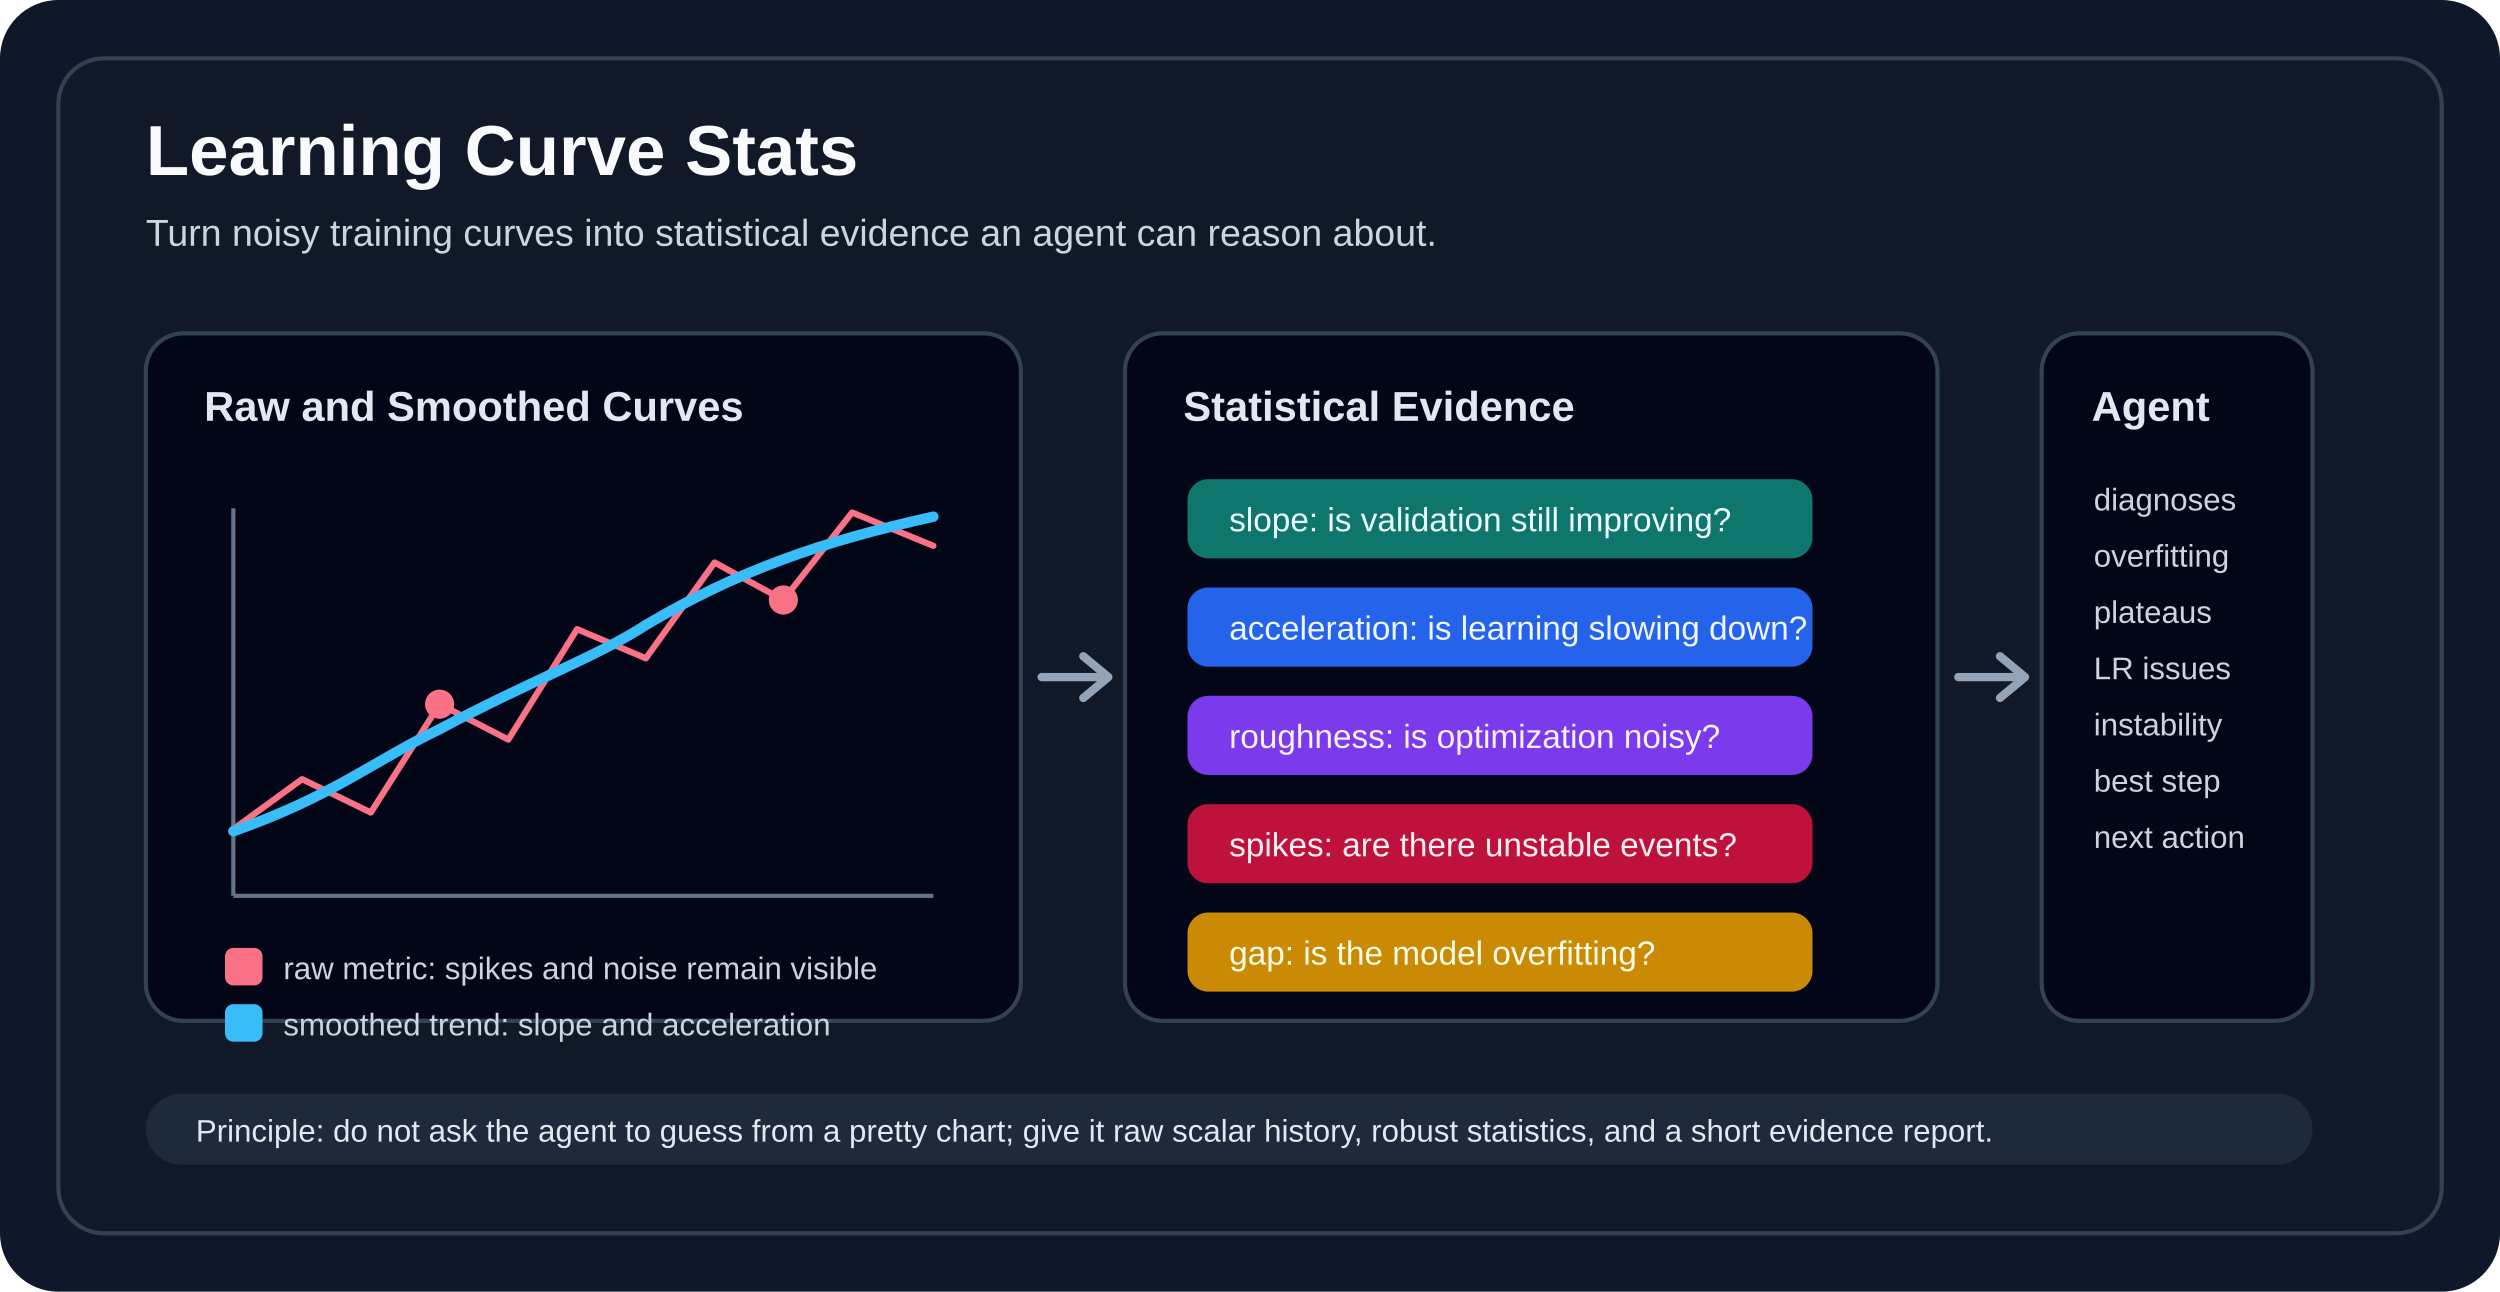
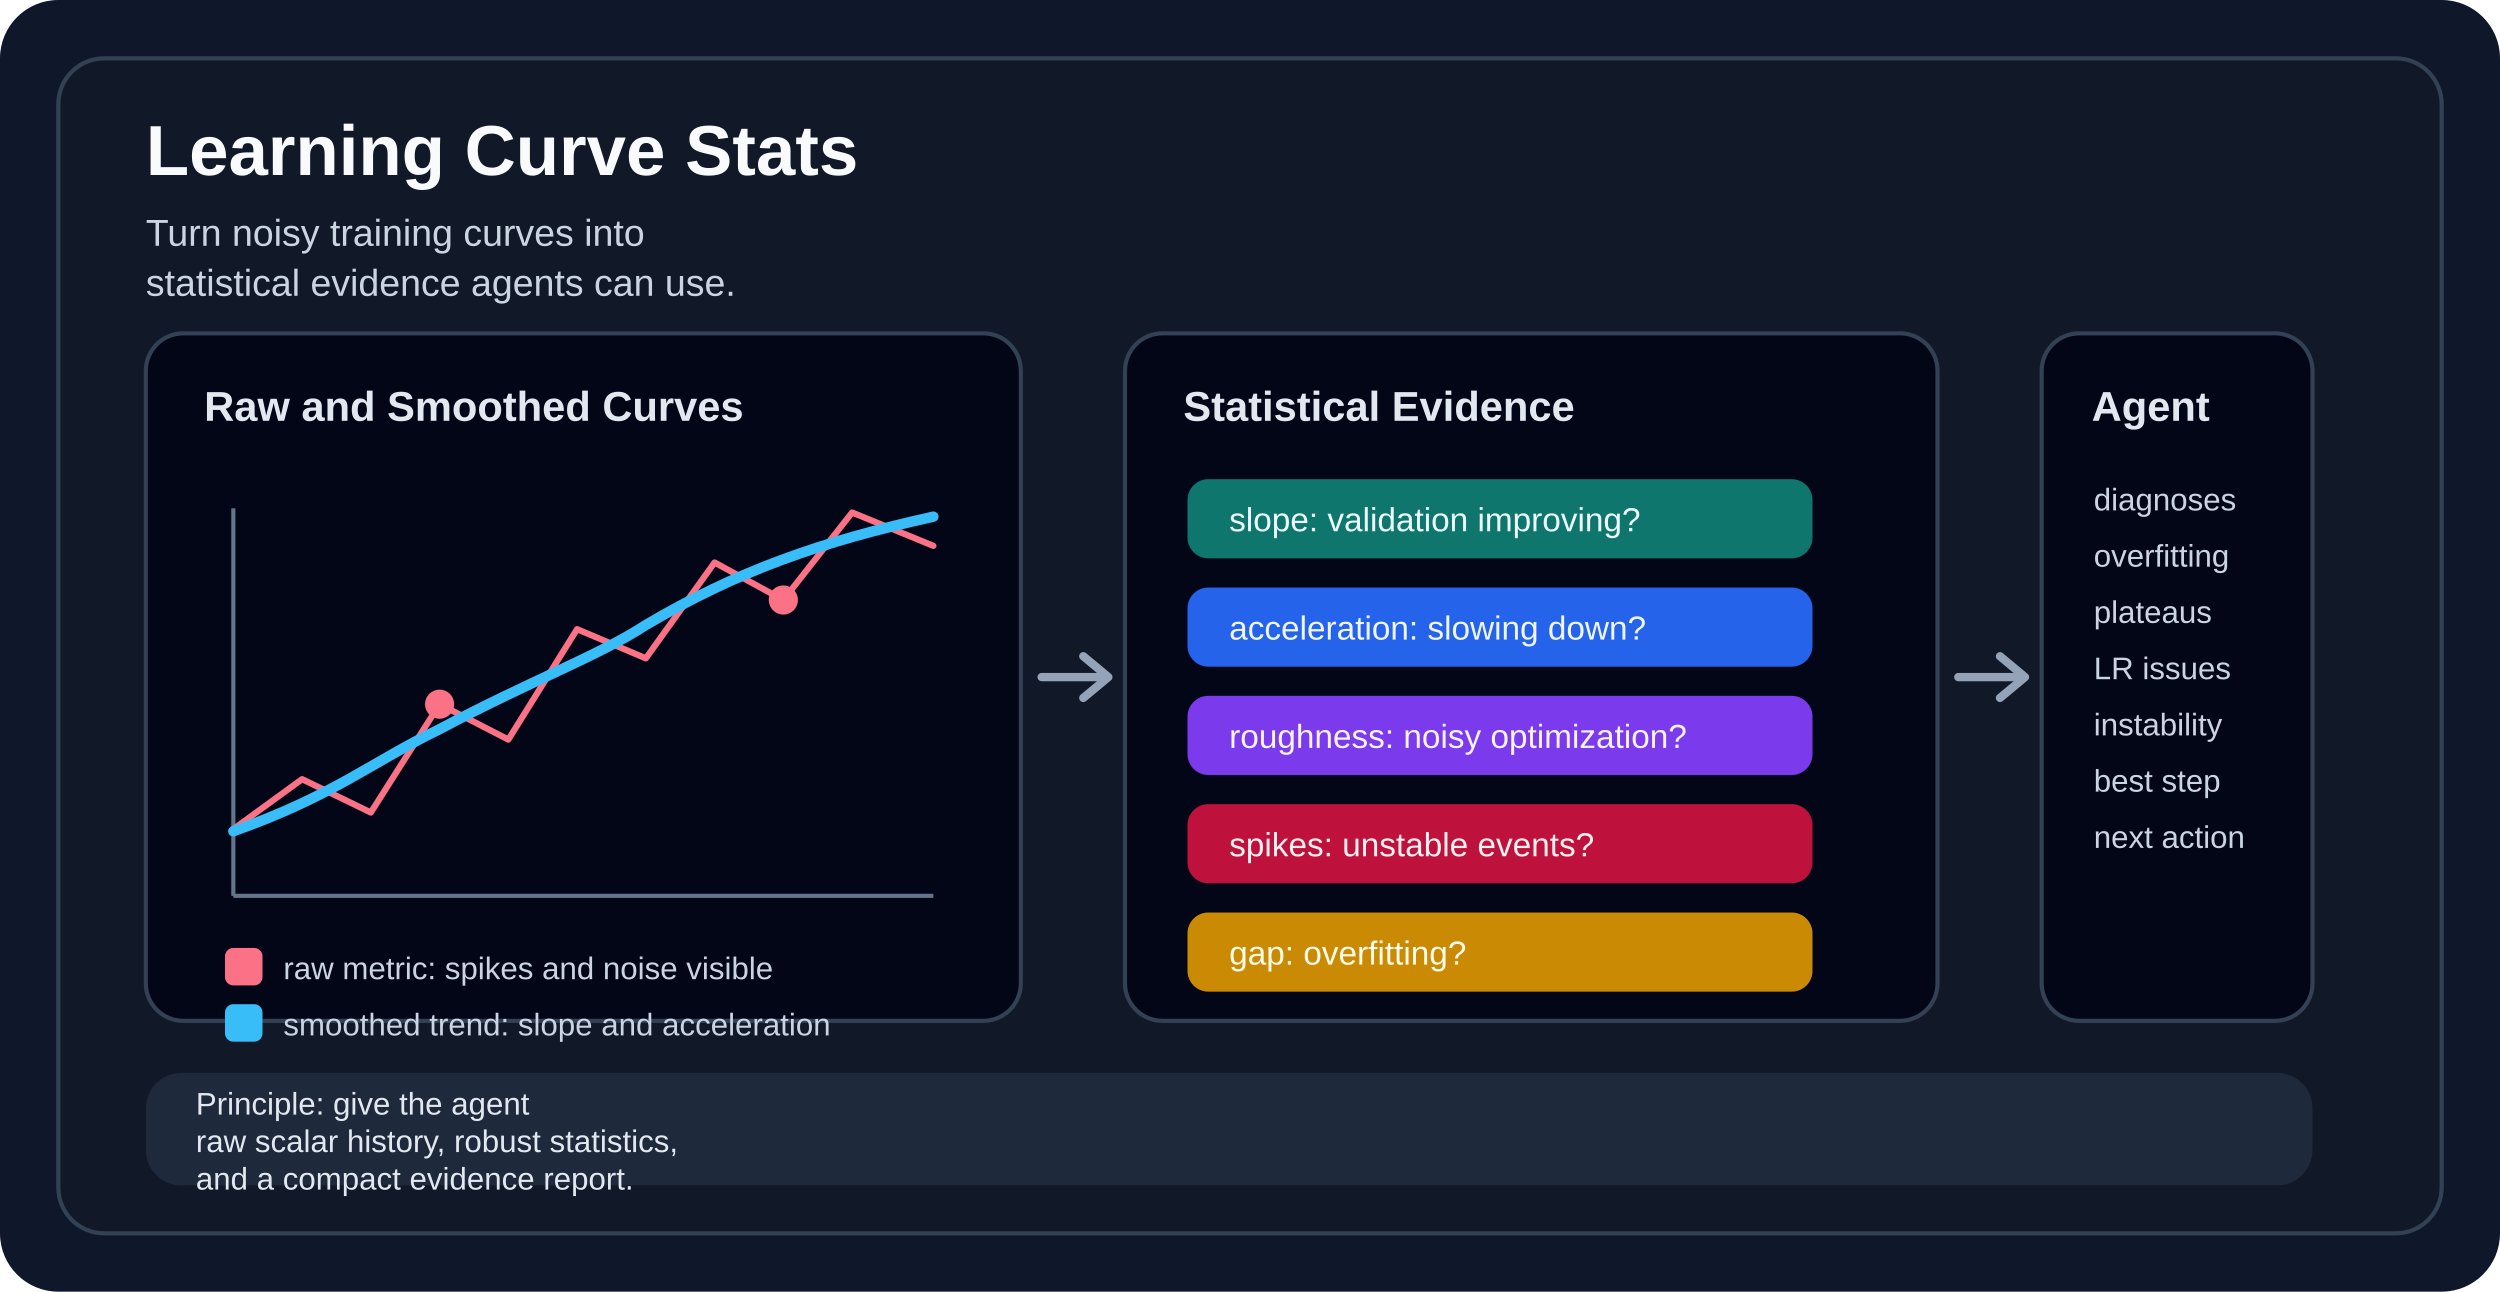
<svg xmlns="http://www.w3.org/2000/svg" width="1200" height="620" viewBox="0 0 1200 620" fill="none" role="img" aria-labelledby="title desc">
  <rect width="1200" height="620" rx="28" fill="#0f172a" />
  <rect x="28" y="28" width="1144" height="564" rx="22" fill="#111827" stroke="#334155" stroke-width="2" />
  <text x="70" y="84" fill="#f8fafc" font-family="Arial, Helvetica, sans-serif" font-size="34" font-weight="700">Learning Curve Stats</text>
-   <text x="70" y="118" fill="#cbd5e1" font-family="Arial, Helvetica, sans-serif" font-size="18">Turn noisy training curves into statistical evidence an agent can reason about.</text>
+   <text x="70" y="118" fill="#cbd5e1" font-family="Arial, Helvetica, sans-serif" font-size="18">
+     <tspan x="70" dy="0">Turn noisy training curves into</tspan>
+     <tspan x="70" dy="24">statistical evidence agents can use.</tspan>
+   </text>
  <rect x="70" y="160" width="420" height="330" rx="18" fill="#020617" stroke="#334155" stroke-width="2" />
  <text x="98" y="202" fill="#e2e8f0" font-family="Arial, Helvetica, sans-serif" font-size="20" font-weight="700">Raw and Smoothed Curves</text>
  <line x1="112" y1="430" x2="448" y2="430" stroke="#64748b" stroke-width="2" />
  <line x1="112" y1="244" x2="112" y2="430" stroke="#64748b" stroke-width="2" />
  <polyline points="112,398 145,374 178,390 211,338 244,355 277,302 310,316 343,270 376,288 409,246 448,262" stroke="#fb7185" stroke-width="3" fill="none" stroke-linecap="round" stroke-linejoin="round" />
  <path d="M112 399 C160 382, 178 366, 211 350 C254 327, 287 315, 310 300 C354 274, 394 260, 448 248" stroke="#38bdf8" stroke-width="5" fill="none" stroke-linecap="round" />
  <circle cx="211" cy="338" r="7" fill="#fb7185" />
  <circle cx="376" cy="288" r="7" fill="#fb7185" />
  <rect x="108" y="455" width="18" height="18" rx="4" fill="#fb7185" />
-   <text x="136" y="470" fill="#cbd5e1" font-family="Arial, Helvetica, sans-serif" font-size="15">raw metric: spikes and noise remain visible</text>
+   <text x="136" y="470" fill="#cbd5e1" font-family="Arial, Helvetica, sans-serif" font-size="15">raw metric: spikes and noise visible</text>
  <rect x="108" y="482" width="18" height="18" rx="4" fill="#38bdf8" />
  <text x="136" y="497" fill="#cbd5e1" font-family="Arial, Helvetica, sans-serif" font-size="15">smoothed trend: slope and acceleration</text>
  <rect x="540" y="160" width="390" height="330" rx="18" fill="#020617" stroke="#334155" stroke-width="2" />
  <text x="568" y="202" fill="#e2e8f0" font-family="Arial, Helvetica, sans-serif" font-size="20" font-weight="700">Statistical Evidence</text>
  <g font-family="Arial, Helvetica, sans-serif" font-size="16">
    <rect x="570" y="230" width="300" height="38" rx="10" fill="#0f766e" />
-     <text x="590" y="255" fill="#ecfeff">slope: is validation still improving?</text>
+     <text x="590" y="255" fill="#ecfeff">slope: validation improving?</text>
    <rect x="570" y="282" width="300" height="38" rx="10" fill="#2563eb" />
-     <text x="590" y="307" fill="#eff6ff">acceleration: is learning slowing down?</text>
+     <text x="590" y="307" fill="#eff6ff">acceleration: slowing down?</text>
    <rect x="570" y="334" width="300" height="38" rx="10" fill="#7c3aed" />
-     <text x="590" y="359" fill="#f5f3ff">roughness: is optimization noisy?</text>
+     <text x="590" y="359" fill="#f5f3ff">roughness: noisy optimization?</text>
    <rect x="570" y="386" width="300" height="38" rx="10" fill="#be123c" />
-     <text x="590" y="411" fill="#fff1f2">spikes: are there unstable events?</text>
+     <text x="590" y="411" fill="#fff1f2">spikes: unstable events?</text>
    <rect x="570" y="438" width="300" height="38" rx="10" fill="#ca8a04" />
-     <text x="590" y="463" fill="#fefce8">gap: is the model overfitting?</text>
+     <text x="590" y="463" fill="#fefce8">gap: overfitting?</text>
  </g>
  <rect x="980" y="160" width="130" height="330" rx="18" fill="#020617" stroke="#334155" stroke-width="2" />
  <text x="1004" y="202" fill="#e2e8f0" font-family="Arial, Helvetica, sans-serif" font-size="20" font-weight="700">Agent</text>
  <text x="1005" y="245" fill="#cbd5e1" font-family="Arial, Helvetica, sans-serif" font-size="15">diagnoses</text>
  <text x="1005" y="272" fill="#cbd5e1" font-family="Arial, Helvetica, sans-serif" font-size="15">overfitting</text>
  <text x="1005" y="299" fill="#cbd5e1" font-family="Arial, Helvetica, sans-serif" font-size="15">plateaus</text>
  <text x="1005" y="326" fill="#cbd5e1" font-family="Arial, Helvetica, sans-serif" font-size="15">LR issues</text>
  <text x="1005" y="353" fill="#cbd5e1" font-family="Arial, Helvetica, sans-serif" font-size="15">instability</text>
  <text x="1005" y="380" fill="#cbd5e1" font-family="Arial, Helvetica, sans-serif" font-size="15">best step</text>
  <text x="1005" y="407" fill="#cbd5e1" font-family="Arial, Helvetica, sans-serif" font-size="15">next action</text>
  <path d="M500 325 H528" stroke="#94a3b8" stroke-width="4" stroke-linecap="round" />
  <path d="M520 315 L532 325 L520 335" stroke="#94a3b8" stroke-width="4" stroke-linecap="round" stroke-linejoin="round" />
  <path d="M940 325 H968" stroke="#94a3b8" stroke-width="4" stroke-linecap="round" />
  <path d="M960 315 L972 325 L960 335" stroke="#94a3b8" stroke-width="4" stroke-linecap="round" stroke-linejoin="round" />
-   <rect x="70" y="525" width="1040" height="34" rx="17" fill="#1e293b" />
-   <text x="94" y="548" fill="#e2e8f0" font-family="Arial, Helvetica, sans-serif" font-size="15">Principle: do not ask the agent to guess from a pretty chart; give it raw scalar history, robust statistics, and a short evidence report.</text>
+   <rect x="70" y="515" width="1040" height="54" rx="17" fill="#1e293b" />
+   <text x="94" y="535" fill="#e2e8f0" font-family="Arial, Helvetica, sans-serif" font-size="15">
+     <tspan x="94" dy="0">Principle: give the agent</tspan>
+     <tspan x="94" dy="18">raw scalar history, robust statistics,</tspan>
+     <tspan x="94" dy="18">and a compact evidence report.</tspan>
+   </text>
</svg>
